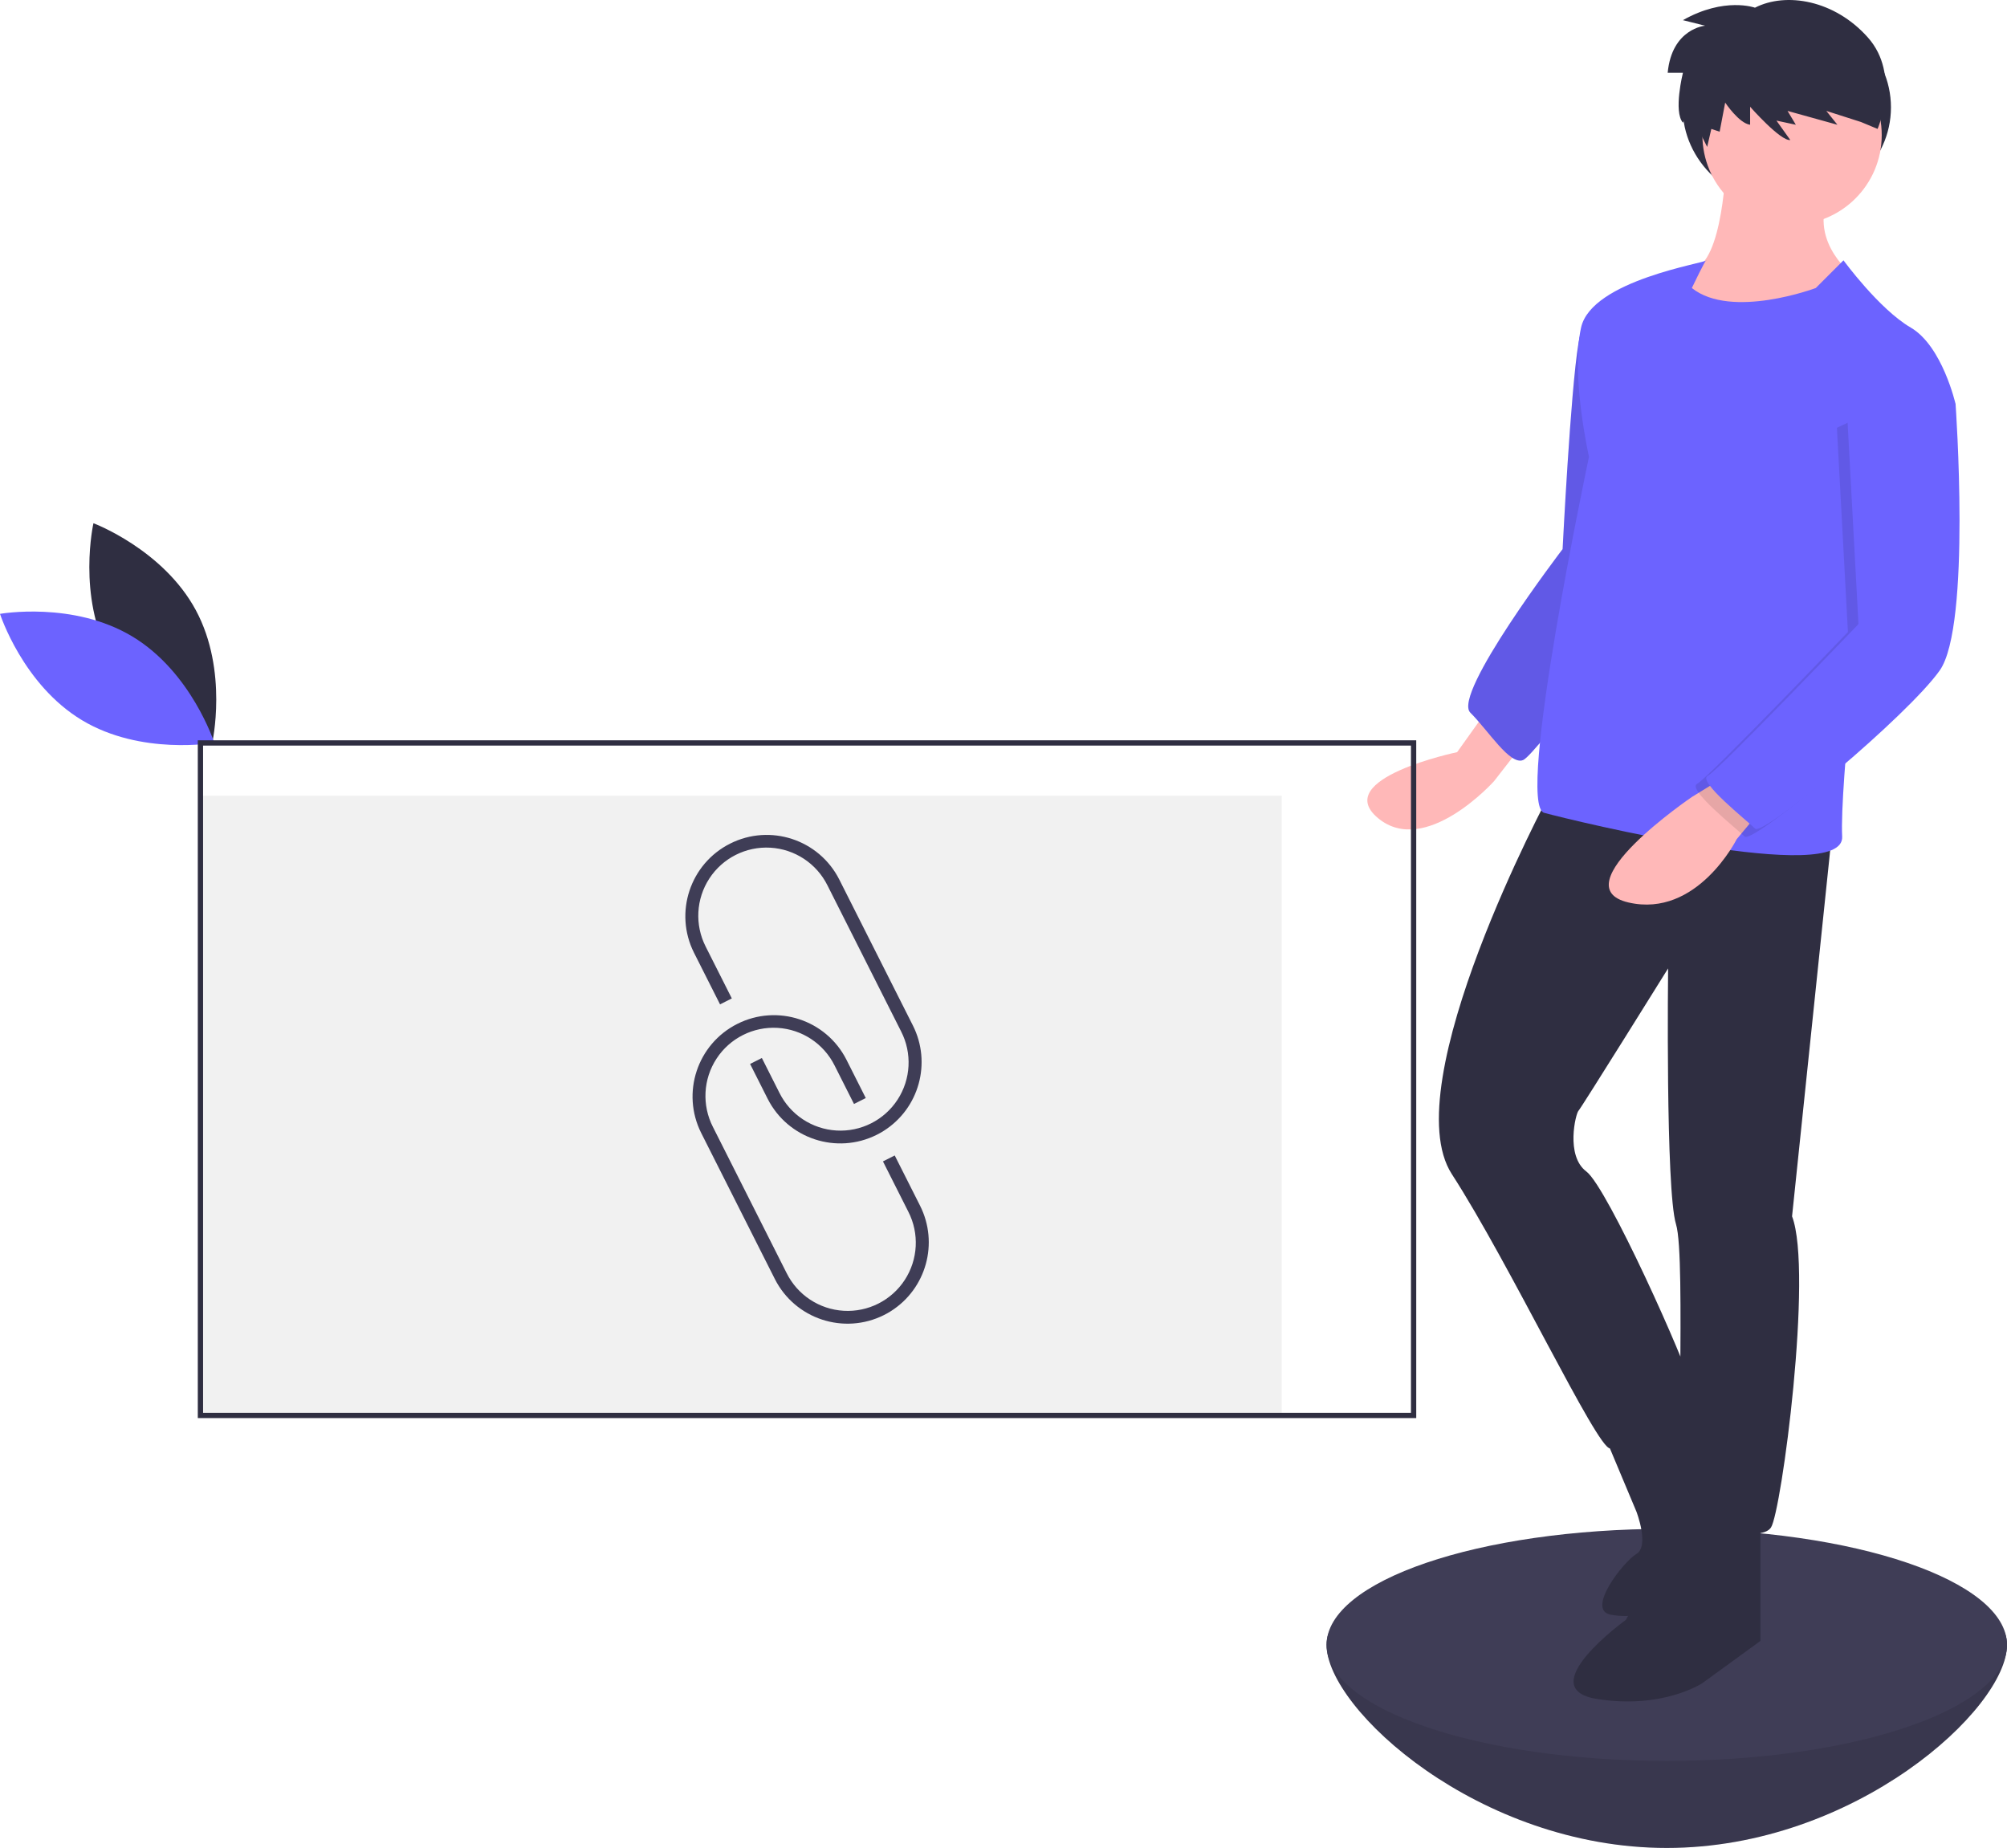
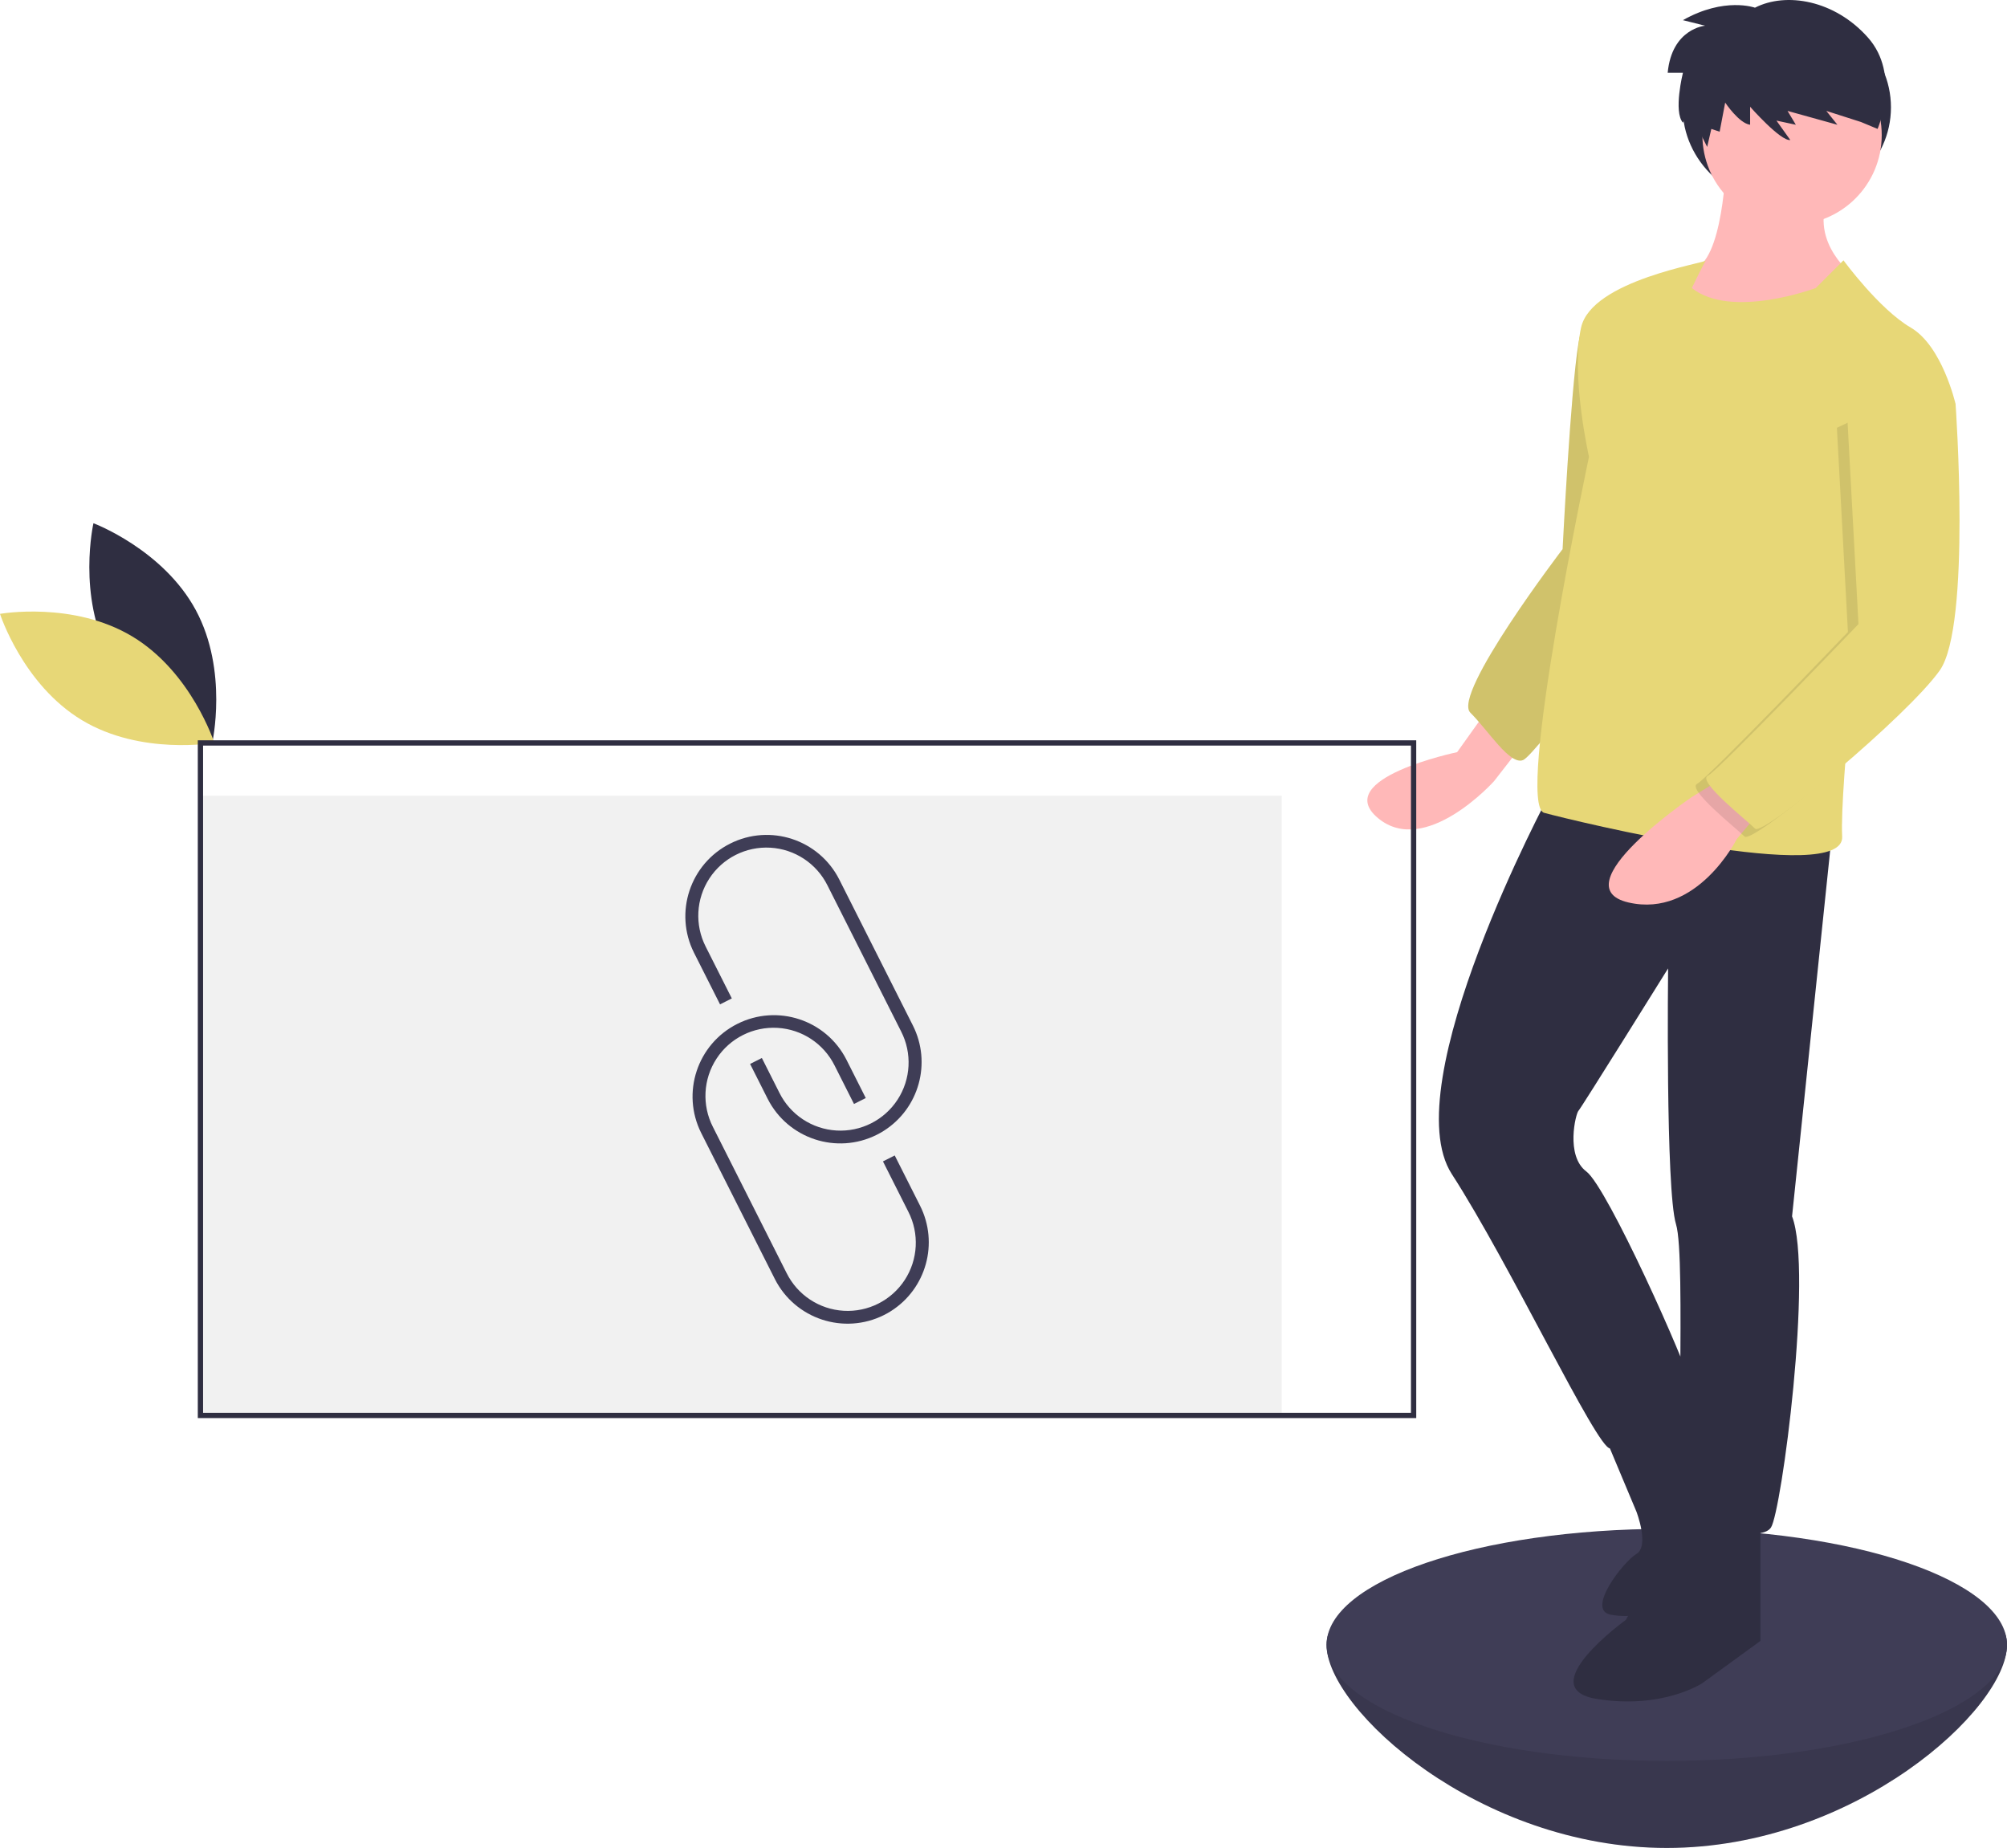
<svg xmlns="http://www.w3.org/2000/svg" id="a5349118-8809-40c5-ab34-fa23ee5ede74" data-name="Layer 1" width="761" height="700.71" viewBox="0 0 761 700.71">
  <path d="M261.134,348.568c12.428,23.049,38.806,32.944,38.806,32.944s6.227-27.475-6.201-50.524-38.806-32.944-38.806-32.944S248.706,325.519,261.134,348.568Z" transform="translate(-219.5 -99.64489)" fill="#2f2e41" />
-   <path d="M269.677,340.985c22.438,13.5,31.08,40.314,31.08,40.314s-27.738,4.927-50.177-8.573S219.5,332.412,219.5,332.412,247.238,327.485,269.677,340.985Z" transform="translate(-219.5 -99.64489)" fill="#6c63ff" />
+   <path d="M269.677,340.985c22.438,13.5,31.08,40.314,31.08,40.314s-27.738,4.927-50.177-8.573S219.5,332.412,219.5,332.412,247.238,327.485,269.677,340.985Z" transform="translate(-219.5 -99.64489)" fill="#E7D777" />
  <path d="M980.5,723.355c0,24.301-57.755,77-129,77s-129-52.699-129-77,57.755-11,129-11S980.5,699.055,980.5,723.355Z" transform="translate(-219.5 -99.64489)" fill="#3f3d56" />
  <path d="M980.5,723.355c0,24.301-57.755,77-129,77s-129-52.699-129-77,57.755-11,129-11S980.5,699.055,980.5,723.355Z" transform="translate(-219.5 -99.64489)" opacity="0.1" />
  <ellipse cx="632" cy="623.71" rx="129" ry="44" fill="#3f3d56" />
  <rect x="76" y="301.71" width="410" height="234" fill="#f1f1f1" />
  <ellipse cx="677.5" cy="40.71" rx="39.5" ry="37" fill="#2f2e41" />
  <path d="M782,370.855l-10,14s-48,10-30,25,44-14,44-14l14-18Z" transform="translate(-219.5 -99.64489)" fill="#ffb8b8" />
-   <path d="M834,211.855s-13,0-16,18-6,78-6,78-42,55-35,62,15,20,20,18,48-61,48-61Z" transform="translate(-219.5 -99.64489)" fill="#6c63ff" />
+   <path d="M834,211.855s-13,0-16,18-6,78-6,78-42,55-35,62,15,20,20,18,48-61,48-61Z" transform="translate(-219.5 -99.64489)" fill="#E7D777" />
  <path d="M834,211.855s-13,0-16,18-6,78-6,78-42,55-35,62,15,20,20,18,48-61,48-61Z" transform="translate(-219.5 -99.64489)" opacity="0.1" />
  <path d="M874,160.855s-1,39-13,41-8,15-8,15,39,23,65,0l5-12s-18-13-10-31Z" transform="translate(-219.5 -99.64489)" fill="#ffb8b8" />
  <path d="M807,400.855s-59,110-37,144,55,104,60,104,33-14,31-23-32-76-40-82-4-22-3-23,34-54,34-54-1,84,3,97-1,106,4,110,28,11,32,5,16-97,8-118l15-144Z" transform="translate(-219.5 -99.64489)" fill="#2f2e41" />
  <path d="M861,667.855l-25,46s-36,26-11,30,40-6,40-6l22-16v-46Z" transform="translate(-219.5 -99.64489)" fill="#2f2e41" />
  <path d="M827,641.855l13,31s5,13,0,16-19,21-10,23a29.299,29.299,0,0,0,5.495.546,55.566,55.566,0,0,0,40.398-16.439L884,687.855s-27.77-63.948-27.385-63.474S827,641.855,827,641.855Z" transform="translate(-219.5 -99.64489)" fill="#2f2e41" />
  <circle cx="679.5" cy="51.21" r="34" fill="#ffb8b8" />
-   <path d="M918.5,198.355l-10.5,10.5s-32,12-47,0c0,0,5.5-11.5,5.5-10.5s-43.5,7.5-47.5,25.5,3,49,3,49-28,132-17,135,114,28,113,9,8-97,8-97l35-67s-5-22-17-29S918.5,198.355,918.5,198.355Z" transform="translate(-219.5 -99.64489)" fill="#6c63ff" />
+   <path d="M918.5,198.355l-10.5,10.5s-32,12-47,0c0,0,5.5-11.5,5.5-10.5s-43.5,7.5-47.5,25.5,3,49,3,49-28,132-17,135,114,28,113,9,8-97,8-97l35-67s-5-22-17-29S918.5,198.355,918.5,198.355Z" transform="translate(-219.5 -99.64489)" fill="#E7D777" />
  <path d="M874,393.855l-13,8s-50,34-24,40,41-24,41-24l10-12Z" transform="translate(-219.5 -99.64489)" fill="#ffb8b8" />
  <path d="M948,246.855l9,9s6,84-6,101-67,63-70,60-22-18-18-20,57.183-57.569,57.183-57.569L916,261.855Z" transform="translate(-219.5 -99.64489)" opacity="0.1" />
-   <path d="M952,243.855l9,9s6,84-6,101-67,63-70,60-22-18-18-20,57.183-57.569,57.183-57.569L920,258.855Z" transform="translate(-219.5 -99.64489)" fill="#6c63ff" />
+   <path d="M952,243.855l9,9s6,84-6,101-67,63-70,60-22-18-18-20,57.183-57.569,57.183-57.569L920,258.855Z" transform="translate(-219.5 -99.64489)" fill="#E7D777" />
  <path d="M884.938,102.56s-11.558-4.203-27.318,4.728l8.405,2.101s-12.608,1.051-14.184,17.862h5.779s-3.677,14.71,0,18.912l2.364-4.465,6.829,13.659,1.576-6.829,3.152,1.051,2.101-11.032s5.253,7.88,9.456,8.405v-6.829s11.558,13.134,15.235,12.608l-5.253-7.355,7.355,1.576-3.152-5.253,18.912,5.253-4.203-5.253,13.134,4.203,6.304,2.627s8.931-20.488-3.677-34.673S896.759,96.519,884.938,102.56Z" transform="translate(-219.5 -99.64489)" fill="#2f2e41" />
  <path d="M554.598,528.438q-1.26.794-2.607,1.474a30.876,30.876,0,0,1-41.426-13.649l-6.652-13.191,4.465-2.251,6.652,13.191a25.842,25.842,0,1,0,46.146-23.274l-27.936-55.394A25.842,25.842,0,1,0,487.093,458.617l9.891,19.612-4.465,2.251L482.628,460.869a30.842,30.842,0,0,1,55.076-27.776l27.936,55.394a30.847,30.847,0,0,1-11.043,39.951Z" transform="translate(-219.5 -99.64489)" fill="#3f3d56" />
  <path d="M557.3,596.809q-1.242.783-2.577,1.457a30.876,30.876,0,0,1-41.426-13.649l-27.936-55.394a30.842,30.842,0,0,1,55.076-27.776L547.775,516l-4.465,2.251-7.339-14.552a25.842,25.842,0,1,0-46.146,23.274l27.936,55.394a25.842,25.842,0,1,0,46.146-23.274l-9.616-19.067,4.465-2.251,9.616,19.067A30.886,30.886,0,0,1,557.3,596.809Z" transform="translate(-219.5 -99.64489)" fill="#3f3d56" />
  <path d="M756.5,637.355h-462v-257h462Zm-460-2h458v-253h-458Z" transform="translate(-219.5 -99.64489)" fill="#2f2e41" />
</svg>
